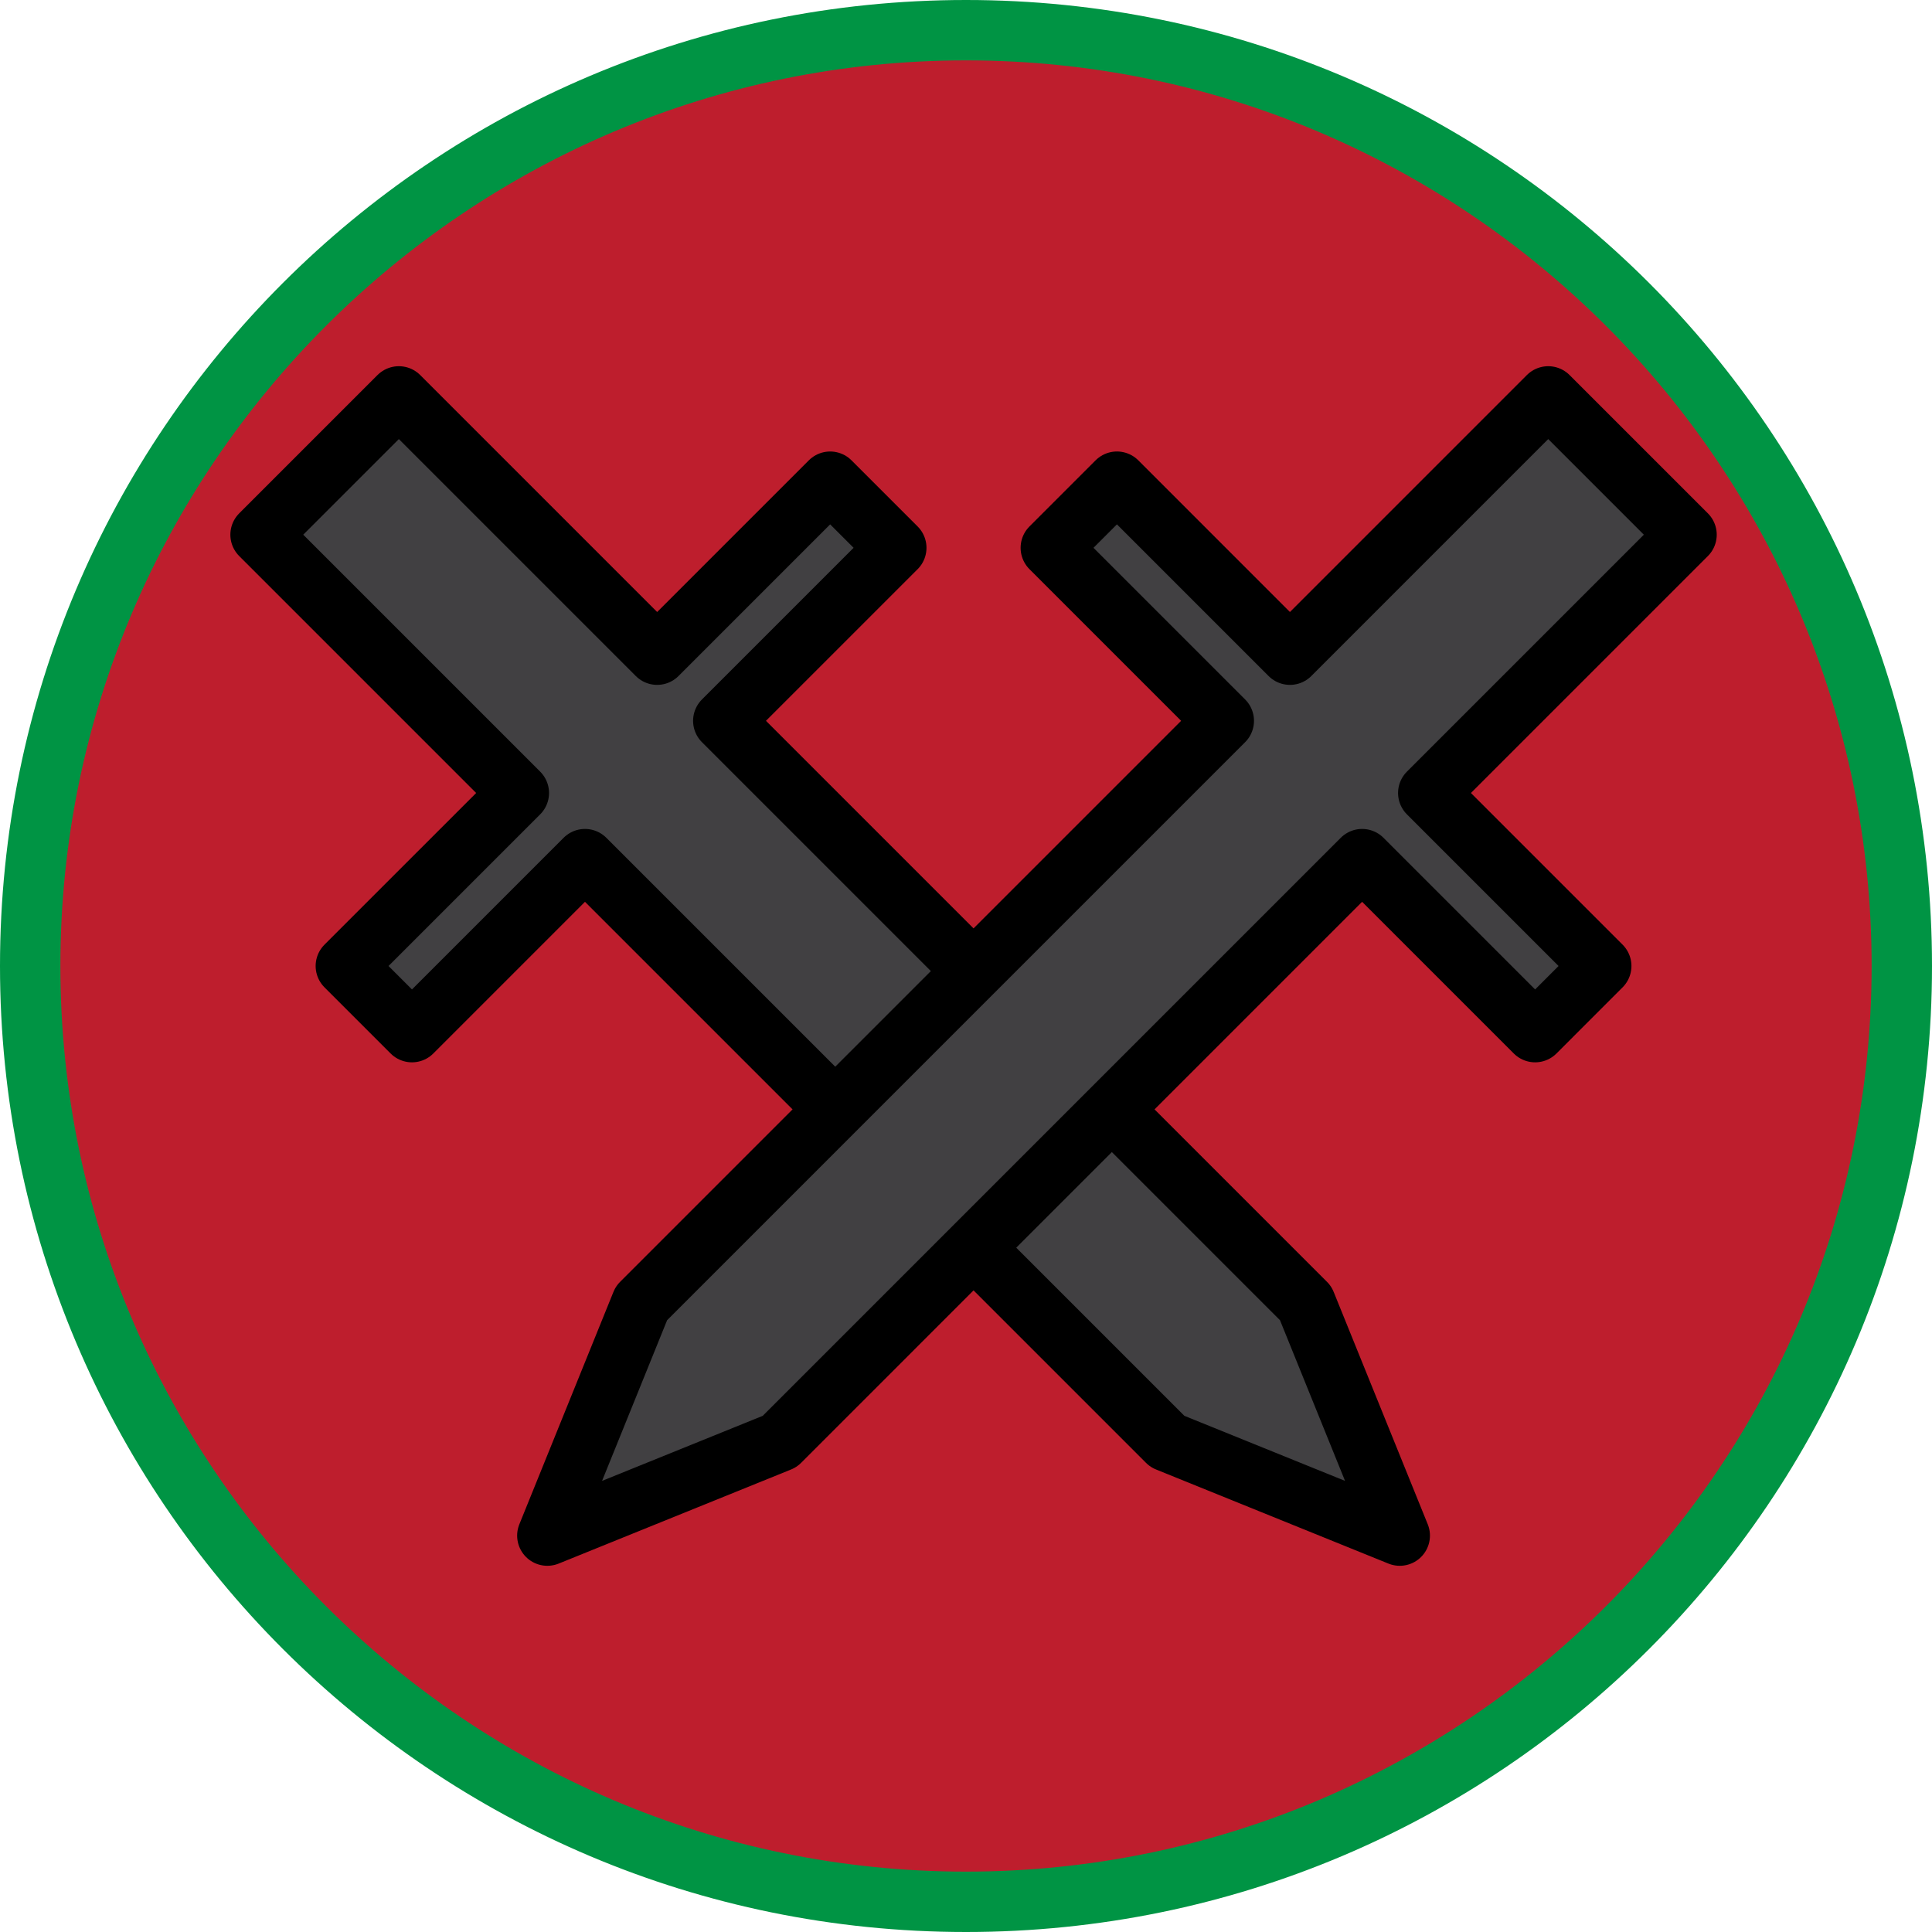
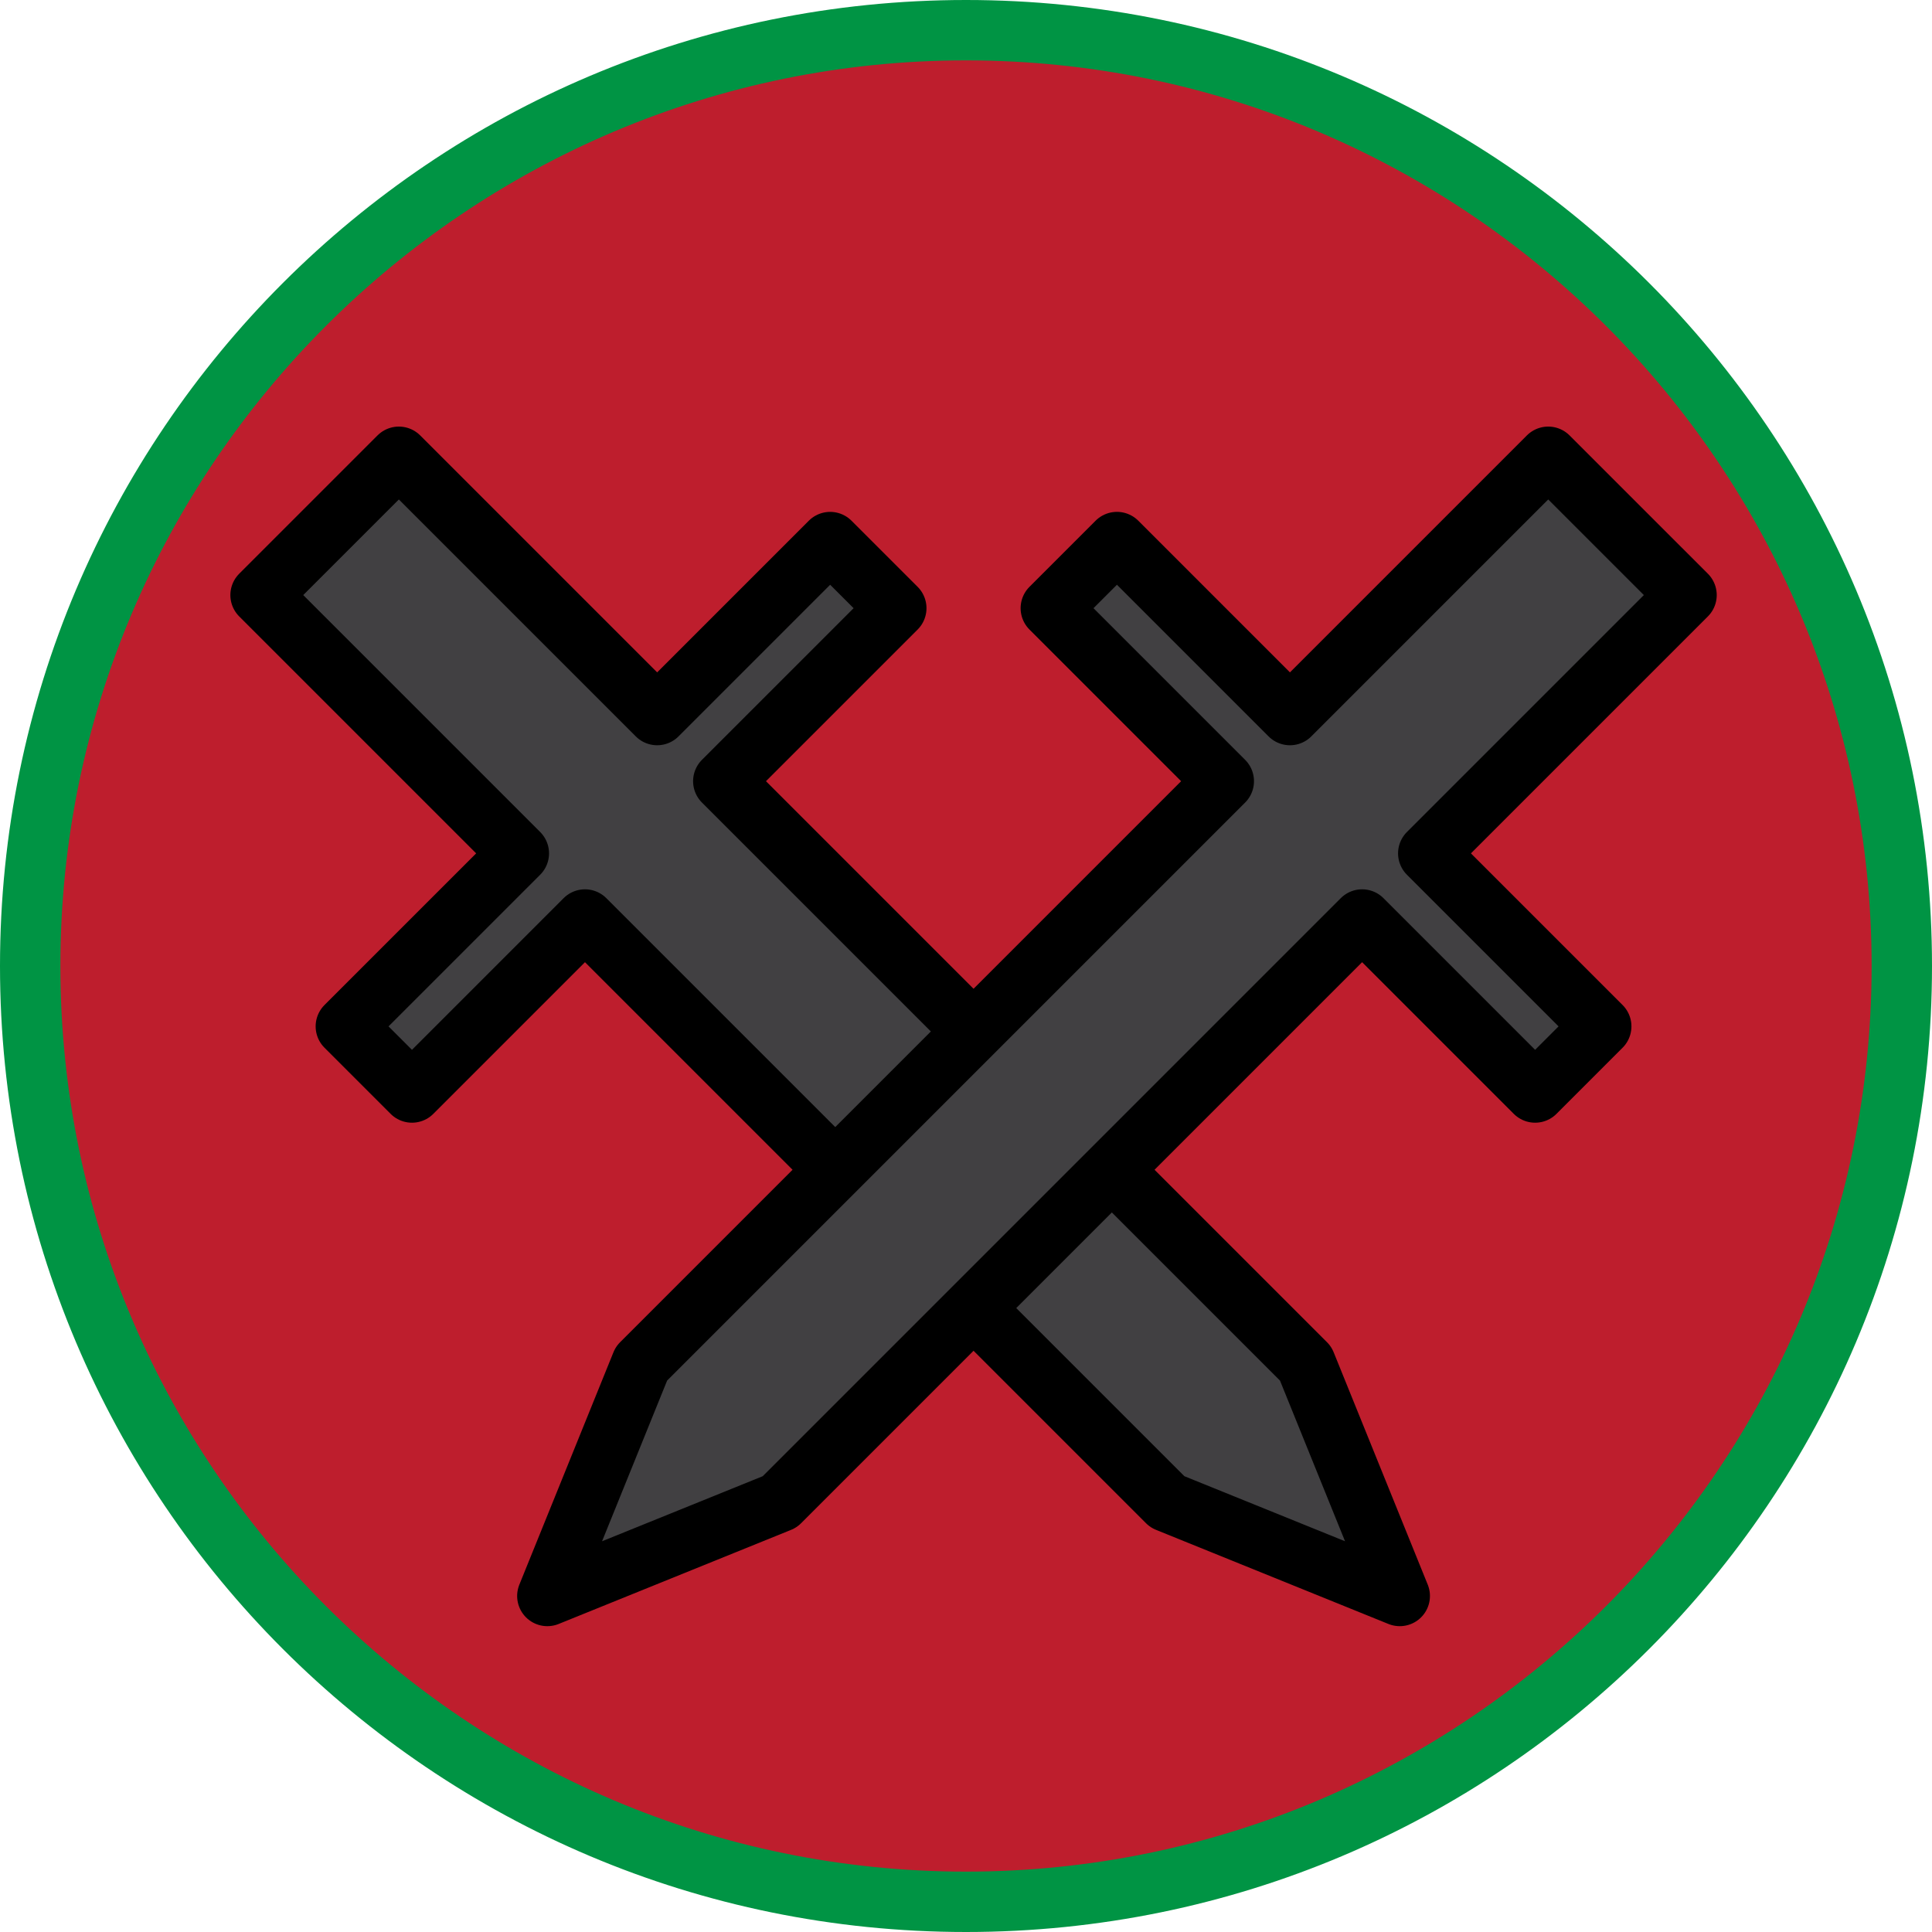
<svg xmlns="http://www.w3.org/2000/svg" version="1.1" id="Layer_1" x="0px" y="0px" width="128px" height="128px" viewBox="0 0 128 128" enable-background="new 0 0 128 128" xml:space="preserve">
  <g>
-     <path fill="#BE1E2D" d="M64,126C29.813,126,2,98.187,2,64C2,29.813,29.813,2,64,2c34.187,0,62,27.813,62,62   C126,98.187,98.187,126,64,126z" />
-     <path fill="#009444" d="M64,4c33.084,0,60,26.916,60,60s-26.916,60-60,60S4,97.084,4,64S30.916,4,64,4 M64,0   C28.653,0,0,28.653,0,64s28.653,64,64,64s64-28.653,64-64S99.347,0,64,0L64,0z" />
+     <path fill="#BE1E2D" d="M64,126C29.813,126,2,98.188,2,64C2,29.813,29.813,2,64,2c34.188,0,62,27.813,62,62   C126,98.188,98.188,126,64,126z" />
+     <path fill="#009444" d="M64,4c33.084,0,60,26.916,60,60s-26.916,60-60,60S4,97.084,4,64S30.916,4,64,4 M64,0   C28.653,0,0,28.653,0,64c0,35.348,28.653,64,64,64c35.348,0,64-28.652,64-64C128,28.653,99.348,0,64,0L64,0z" />
  </g>
  <g>
-     <polygon fill="#414042" stroke="#000000" stroke-width="4" stroke-linecap="round" stroke-linejoin="round" stroke-miterlimit="10" points="   38.756,56.919 77.34,95.503 92.738,101.738 86.504,86.34 47.919,47.756 59.382,36.294 55,31.913 43.538,43.375 26.425,26.262    21.844,30.843 17.262,35.425 34.375,52.538 22.912,64 27.294,68.382  " />
-     <polygon fill="#414042" stroke="#000000" stroke-width="4" stroke-linecap="round" stroke-linejoin="round" stroke-miterlimit="10" points="   81.08,47.756 42.497,86.34 36.262,101.738 51.66,95.504 90.244,56.919 101.706,68.382 106.087,64 94.625,52.538 111.738,35.425    107.156,30.844 102.574,26.262 85.462,43.375 74,31.912 69.618,36.294  " />
+     <polygon fill="#414042" stroke="#000000" stroke-width="4" stroke-linecap="round" stroke-linejoin="round" stroke-miterlimit="10" points="   38.756,60.919 77.34,99.503 92.738,105.738 86.504,90.34 47.919,51.756 59.382,40.294 55,35.913 43.538,47.375 26.425,30.262    21.844,34.843 17.262,39.425 34.375,56.538 22.912,68 27.294,72.382  " />
+     <polygon fill="#414042" stroke="#000000" stroke-width="4" stroke-linecap="round" stroke-linejoin="round" stroke-miterlimit="10" points="   81.08,51.756 42.497,90.34 36.262,105.738 51.66,99.504 90.244,60.919 101.706,72.382 106.087,68 94.625,56.538 111.738,39.425    107.156,34.844 102.574,30.262 85.462,47.375 74,35.912 69.618,40.294  " />
  </g>
</svg>
